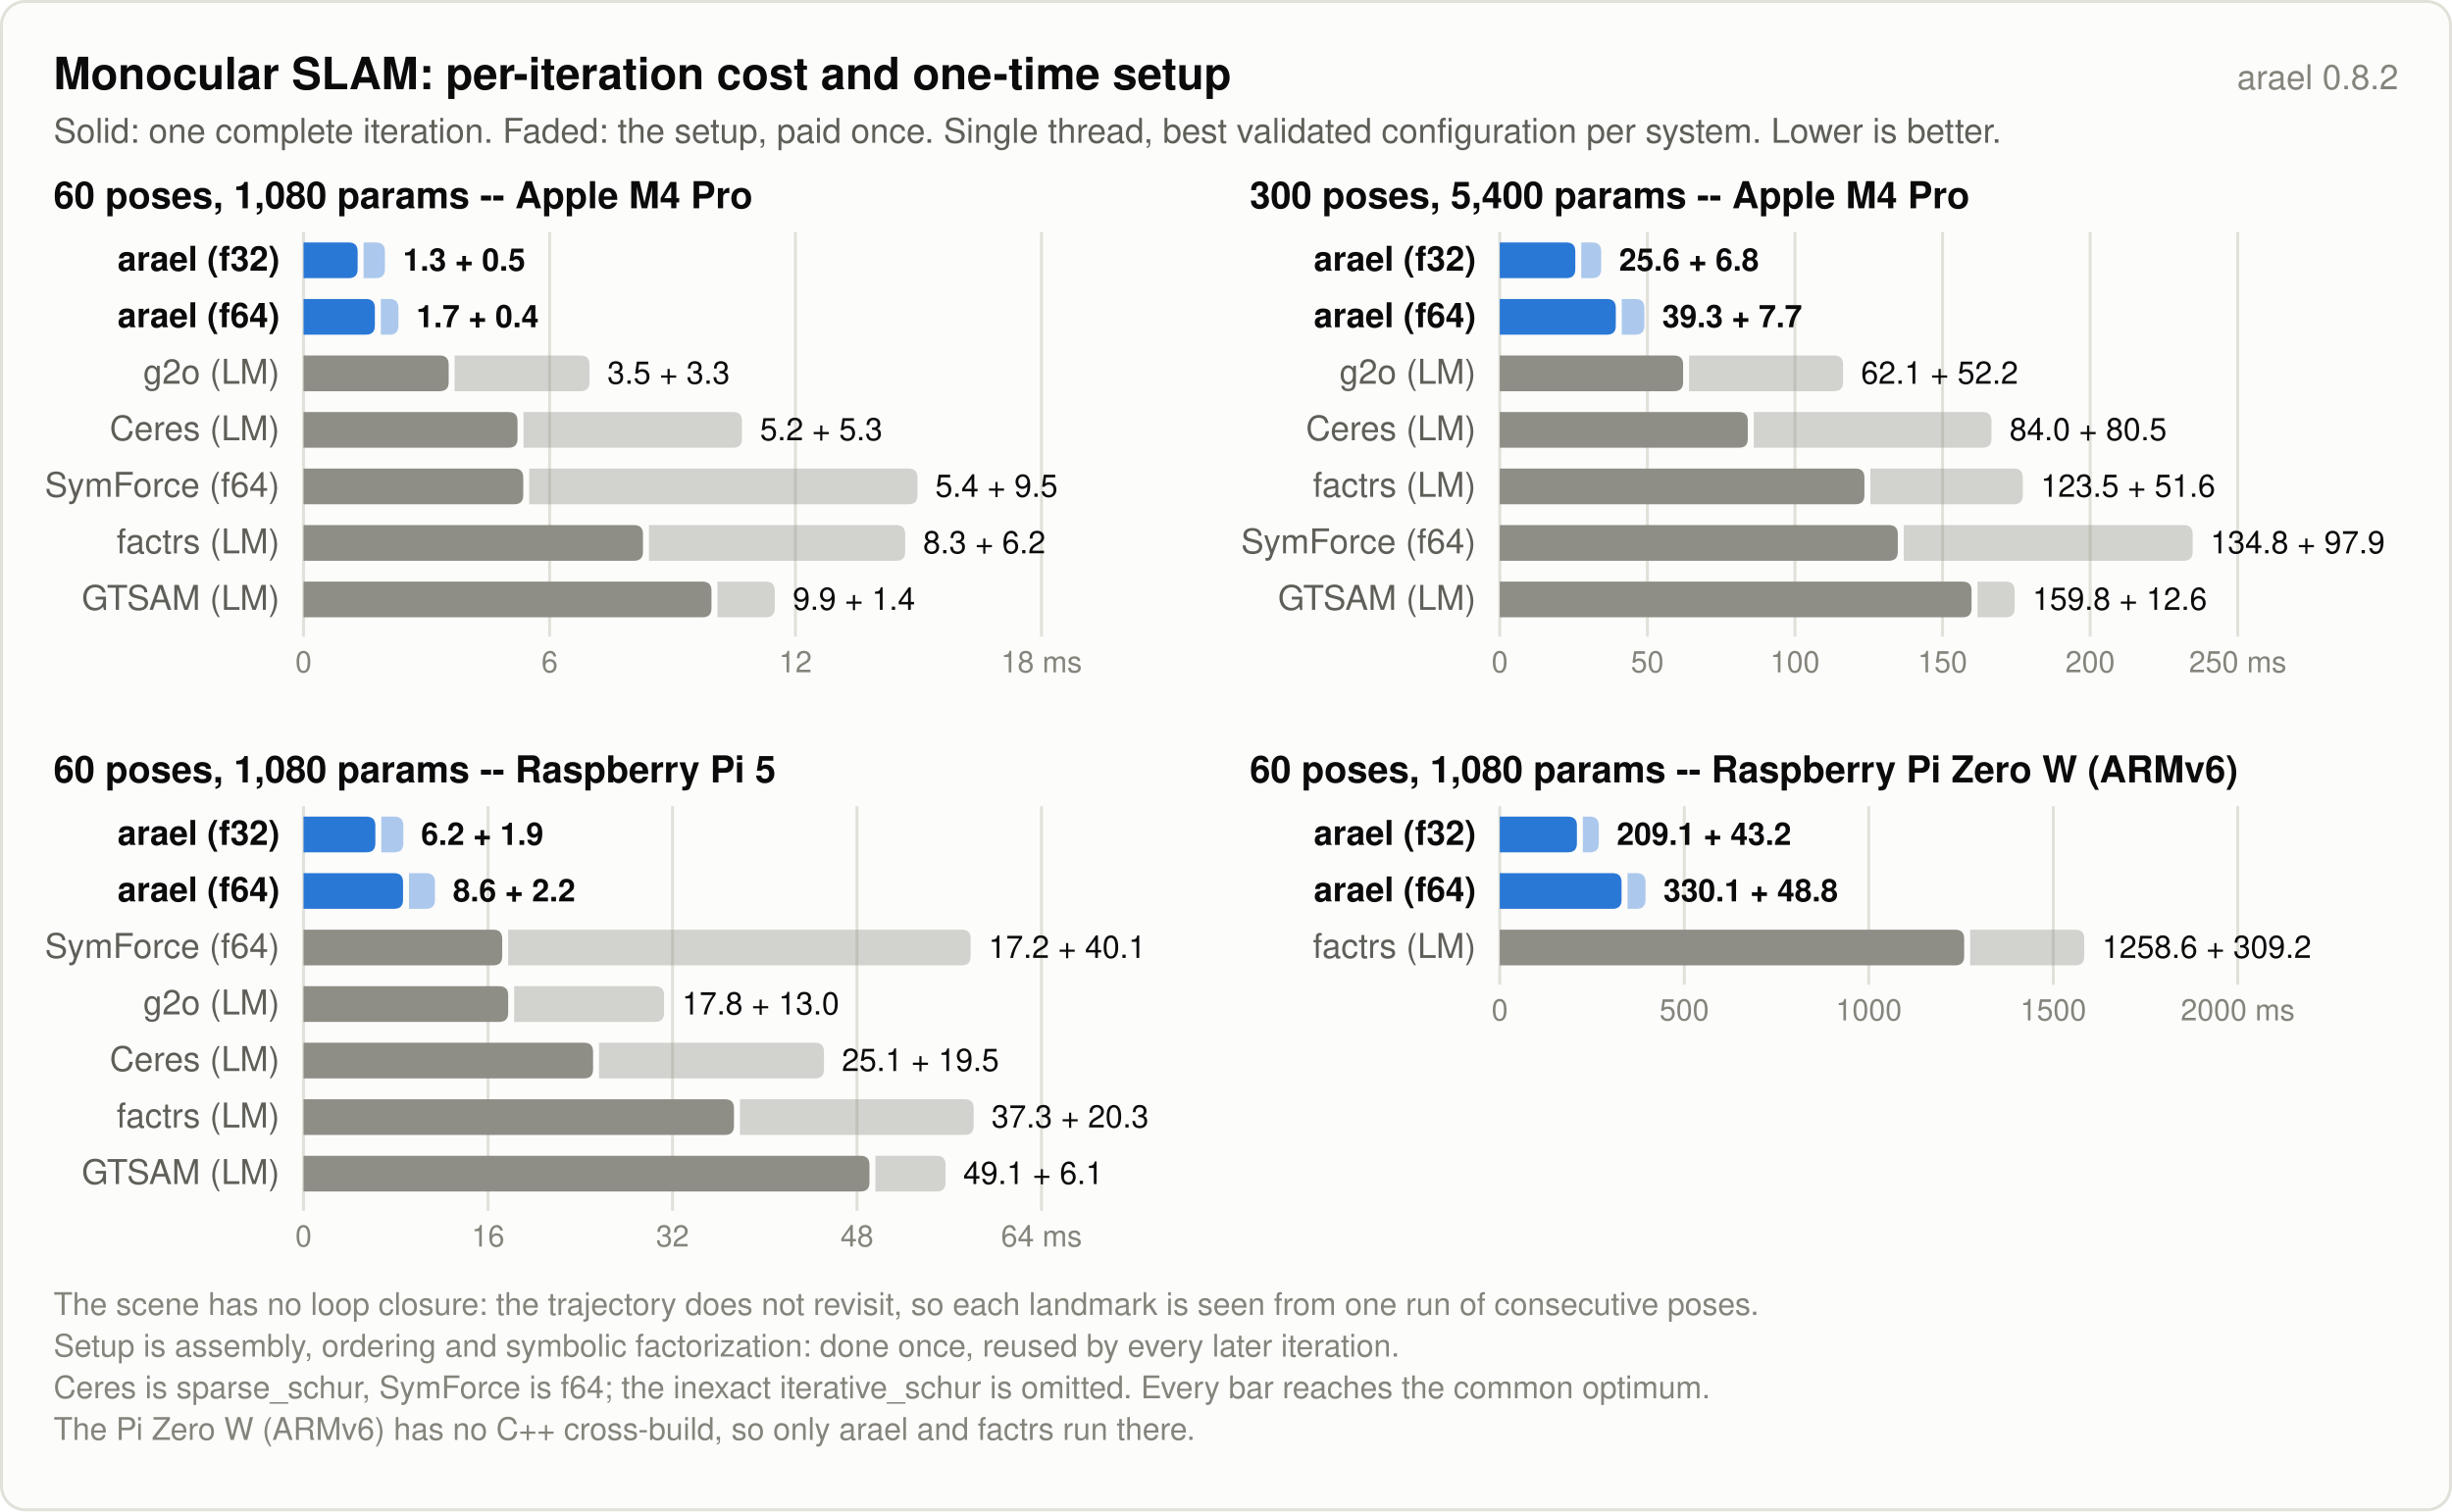
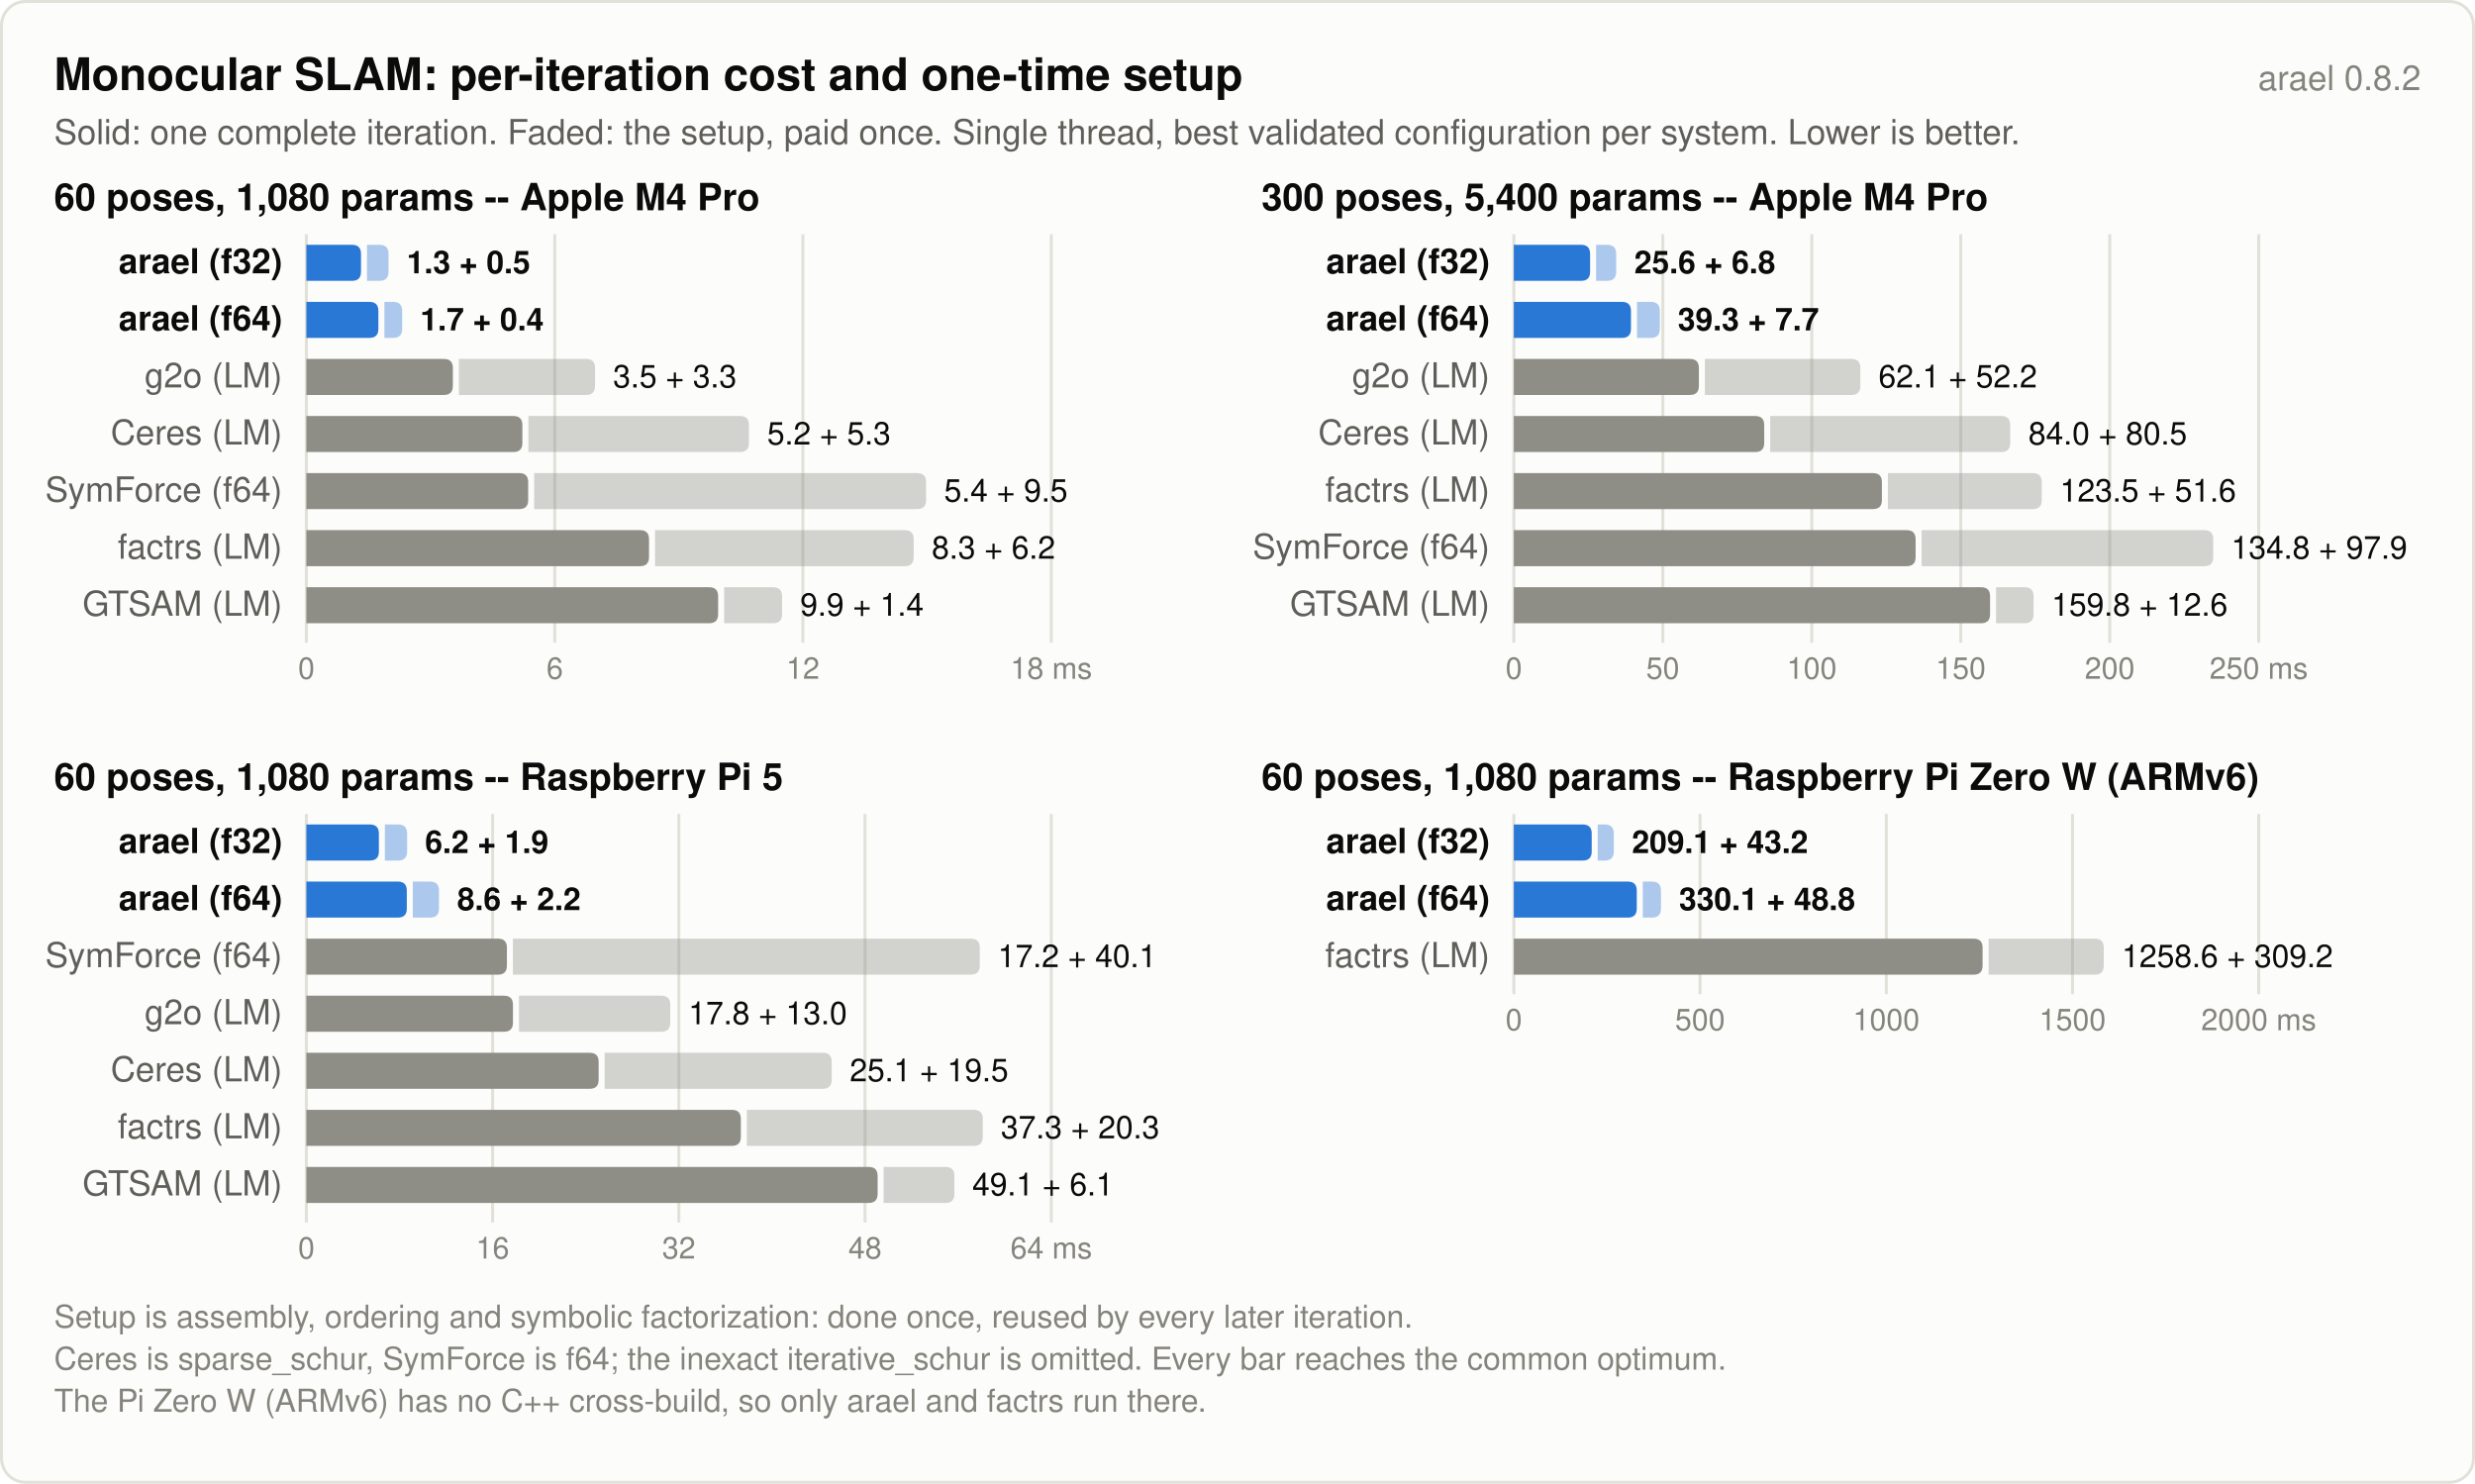
- <svg xmlns="http://www.w3.org/2000/svg" width="824" height="508" viewBox="0 0 824 508" font-family="ui-sans-serif, system-ui, -apple-system, 'Segoe UI', Helvetica, Arial, sans-serif">
-   <rect x="0.5" y="0.5" width="823" height="507" rx="8" fill="#fcfcfb" stroke="#e1e0d9" />
+ <svg xmlns="http://www.w3.org/2000/svg" width="824" height="494" viewBox="0 0 824 494" font-family="ui-sans-serif, system-ui, -apple-system, 'Segoe UI', Helvetica, Arial, sans-serif">
+   <rect x="0.5" y="0.5" width="823" height="493" rx="8" fill="#fcfcfb" stroke="#e1e0d9" />
  <text x="18" y="30" font-size="15" font-weight="600" fill="#0b0b0b">Monocular SLAM: per-iteration cost and one-time setup</text>
  <text x="806" y="30" font-size="11.5" text-anchor="end" fill="#85847c">arael 0.8.2</text>
  <text x="18" y="48" font-size="11.5" fill="#5f5e58">Solid: one complete iteration. Faded: the setup, paid once. Single thread, best validated configuration per system. Lower is better.</text>
  <text x="18" y="70" font-size="12.5" font-weight="600" fill="#0b0b0b">60 poses, 1,080 params -- Apple M4 Pro</text>
  <line x1="102.0" y1="78" x2="102.0" y2="214" stroke="#e1e0d9" stroke-width="1" />
  <text x="102.0" y="226" font-size="10" text-anchor="middle" fill="#85847c">0</text>
  <line x1="184.7" y1="78" x2="184.7" y2="214" stroke="#e1e0d9" stroke-width="1" />
  <text x="184.7" y="226" font-size="10" text-anchor="middle" fill="#85847c">6</text>
  <line x1="267.3" y1="78" x2="267.3" y2="214" stroke="#e1e0d9" stroke-width="1" />
  <text x="267.3" y="226" font-size="10" text-anchor="middle" fill="#85847c">12</text>
  <line x1="350.0" y1="78" x2="350.0" y2="214" stroke="#e1e0d9" stroke-width="1" />
  <text x="350.0" y="226" font-size="10" text-anchor="middle" fill="#85847c">18 ms</text>
  <text x="94" y="91.0" font-size="11.5" text-anchor="end" font-weight="600" fill="#0b0b0b">arael (f32)</text>
  <path d="M102,81.5 L117.187,81.5 Q120.187,81.5 120.187,84.5 L120.187,90.5 Q120.187,93.5 117.187,93.5 L102,93.5 Z" fill="#2a78d6" />
  <path d="M122.187,81.5 L126.351,81.5 Q129.351,81.5 129.351,84.5 L129.351,90.5 Q129.351,93.5 126.351,93.5 L122.187,93.5 Z" fill="#2a78d6" fill-opacity="0.38" />
  <text x="135.4" y="91.0" font-size="10.5" font-weight="600" fill="#0b0b0b">1.3 + 0.5</text>
  <text x="94" y="110.0" font-size="11.5" text-anchor="end" font-weight="600" fill="#0b0b0b">arael (f64)</text>
  <path d="M102,100.5 L122.973,100.5 Q125.973,100.5 125.973,103.5 L125.973,109.5 Q125.973,112.5 122.973,112.5 L102,112.5 Z" fill="#2a78d6" />
  <path d="M127.973,100.5 L130.898,100.5 Q133.898,100.5 133.898,103.5 L133.898,109.5 Q133.898,112.5 130.898,112.5 L127.973,112.5 Z" fill="#2a78d6" fill-opacity="0.38" />
  <text x="139.9" y="110.0" font-size="10.5" font-weight="600" fill="#0b0b0b">1.7 + 0.4</text>
  <text x="94" y="129.0" font-size="11.5" text-anchor="end" fill="#5f5e58">g2o (LM)</text>
  <path d="M102,119.5 L147.773,119.5 Q150.773,119.5 150.773,122.5 L150.773,128.5 Q150.773,131.5 147.773,131.5 L102,131.5 Z" fill="#8f8e86" />
  <path d="M152.773,119.5 L195.102,119.5 Q198.102,119.5 198.102,122.5 L198.102,128.5 Q198.102,131.5 195.102,131.5 L152.773,131.5 Z" fill="#8f8e86" fill-opacity="0.38" />
  <text x="204.1" y="129.0" font-size="10.5" fill="#0b0b0b">3.5 + 3.3</text>
  <text x="94" y="148.0" font-size="11.5" text-anchor="end" fill="#5f5e58">Ceres (LM)</text>
  <path d="M102,138.5 L170.92,138.5 Q173.92,138.5 173.92,141.5 L173.92,147.5 Q173.92,150.5 170.92,150.5 L102,150.5 Z" fill="#8f8e86" />
  <path d="M175.92,138.5 L246.356,138.5 Q249.356,138.5 249.356,141.5 L249.356,147.5 Q249.356,150.5 246.356,150.5 L175.92,150.5 Z" fill="#8f8e86" fill-opacity="0.38" />
  <text x="255.4" y="148.0" font-size="10.5" fill="#0b0b0b">5.2 + 5.3</text>
  <text x="94" y="167.0" font-size="11.5" text-anchor="end" fill="#5f5e58">SymForce (f64)</text>
  <path d="M102,157.5 L172.849,157.5 Q175.849,157.5 175.849,160.5 L175.849,166.5 Q175.849,169.5 172.849,169.5 L102,169.5 Z" fill="#8f8e86" />
  <path d="M177.849,157.5 L305.324,157.5 Q308.324,157.5 308.324,160.5 L308.324,166.5 Q308.324,169.5 305.324,169.5 L177.849,169.5 Z" fill="#8f8e86" fill-opacity="0.38" />
  <text x="314.3" y="167.0" font-size="10.5" fill="#0b0b0b">5.4 + 9.5</text>
  <text x="94" y="186.0" font-size="11.5" text-anchor="end" fill="#5f5e58">factrs (LM)</text>
  <path d="M102,176.5 L213.08,176.5 Q216.08,176.5 216.08,179.5 L216.08,185.5 Q216.08,188.5 213.08,188.5 L102,188.5 Z" fill="#8f8e86" />
  <path d="M218.08,176.5 L301.191,176.5 Q304.191,176.5 304.191,179.5 L304.191,185.5 Q304.191,188.5 301.191,188.5 L218.08,188.5 Z" fill="#8f8e86" fill-opacity="0.38" />
  <text x="310.2" y="186.0" font-size="10.5" fill="#0b0b0b">8.3 + 6.2</text>
  <text x="94" y="205.0" font-size="11.5" text-anchor="end" fill="#5f5e58">GTSAM (LM)</text>
  <path d="M102,195.5 L236.089,195.5 Q239.089,195.5 239.089,198.5 L239.089,204.5 Q239.089,207.5 236.089,207.5 L102,207.5 Z" fill="#8f8e86" />
  <path d="M241.089,195.5 L257.378,195.5 Q260.378,195.5 260.378,198.5 L260.378,204.5 Q260.378,207.5 257.378,207.5 L241.089,207.5 Z" fill="#8f8e86" fill-opacity="0.38" />
  <text x="266.4" y="205.0" font-size="10.5" fill="#0b0b0b">9.9 + 1.4</text>
  <text x="420" y="70" font-size="12.5" font-weight="600" fill="#0b0b0b">300 poses, 5,400 params -- Apple M4 Pro</text>
  <line x1="504.0" y1="78" x2="504.0" y2="214" stroke="#e1e0d9" stroke-width="1" />
  <text x="504.0" y="226" font-size="10" text-anchor="middle" fill="#85847c">0</text>
  <line x1="553.6" y1="78" x2="553.6" y2="214" stroke="#e1e0d9" stroke-width="1" />
  <text x="553.6" y="226" font-size="10" text-anchor="middle" fill="#85847c">50</text>
  <line x1="603.2" y1="78" x2="603.2" y2="214" stroke="#e1e0d9" stroke-width="1" />
  <text x="603.2" y="226" font-size="10" text-anchor="middle" fill="#85847c">100</text>
  <line x1="652.8" y1="78" x2="652.8" y2="214" stroke="#e1e0d9" stroke-width="1" />
  <text x="652.8" y="226" font-size="10" text-anchor="middle" fill="#85847c">150</text>
  <line x1="702.4" y1="78" x2="702.4" y2="214" stroke="#e1e0d9" stroke-width="1" />
  <text x="702.4" y="226" font-size="10" text-anchor="middle" fill="#85847c">200</text>
  <line x1="752.0" y1="78" x2="752.0" y2="214" stroke="#e1e0d9" stroke-width="1" />
  <text x="752.0" y="226" font-size="10" text-anchor="middle" fill="#85847c">250 ms</text>
  <text x="496" y="91.0" font-size="11.5" text-anchor="end" font-weight="600" fill="#0b0b0b">arael (f32)</text>
  <path d="M504,81.5 L526.385,81.5 Q529.385,81.5 529.385,84.5 L529.385,90.5 Q529.385,93.5 526.385,93.5 L504,93.5 Z" fill="#2a78d6" />
  <path d="M531.385,81.5 L535.081,81.5 Q538.081,81.5 538.081,84.5 L538.081,90.5 Q538.081,93.5 535.081,93.5 L531.385,93.5 Z" fill="#2a78d6" fill-opacity="0.38" />
  <text x="544.1" y="91.0" font-size="10.5" font-weight="600" fill="#0b0b0b">25.6 + 6.8</text>
  <text x="496" y="110.0" font-size="11.5" text-anchor="end" font-weight="600" fill="#0b0b0b">arael (f64)</text>
  <path d="M504,100.5 L539.996,100.5 Q542.996,100.5 542.996,103.5 L542.996,109.5 Q542.996,112.5 539.996,112.5 L504,112.5 Z" fill="#2a78d6" />
  <path d="M544.996,100.5 L549.604,100.5 Q552.604,100.5 552.604,103.5 L552.604,109.5 Q552.604,112.5 549.604,112.5 L544.996,112.5 Z" fill="#2a78d6" fill-opacity="0.38" />
  <text x="558.6" y="110.0" font-size="10.5" font-weight="600" fill="#0b0b0b">39.3 + 7.7</text>
  <text x="496" y="129.0" font-size="11.5" text-anchor="end" fill="#5f5e58">g2o (LM)</text>
  <path d="M504,119.5 L562.613,119.5 Q565.613,119.5 565.613,122.5 L565.613,128.5 Q565.613,131.5 562.613,131.5 L504,131.5 Z" fill="#8f8e86" />
  <path d="M567.613,119.5 L616.366,119.5 Q619.366,119.5 619.366,122.5 L619.366,128.5 Q619.366,131.5 616.366,131.5 L567.613,131.5 Z" fill="#8f8e86" fill-opacity="0.38" />
  <text x="625.4" y="129.0" font-size="10.5" fill="#0b0b0b">62.1 + 52.2</text>
  <text x="496" y="148.0" font-size="11.5" text-anchor="end" fill="#5f5e58">Ceres (LM)</text>
  <path d="M504,138.5 L584.358,138.5 Q587.358,138.5 587.358,141.5 L587.358,147.5 Q587.358,150.5 584.358,150.5 L504,150.5 Z" fill="#8f8e86" />
  <path d="M589.358,138.5 L666.253,138.5 Q669.253,138.5 669.253,141.5 L669.253,147.5 Q669.253,150.5 666.253,150.5 L589.358,150.5 Z" fill="#8f8e86" fill-opacity="0.38" />
  <text x="675.3" y="148.0" font-size="10.5" fill="#0b0b0b">84.0 + 80.5</text>
  <text x="496" y="167.0" font-size="11.5" text-anchor="end" fill="#5f5e58">factrs (LM)</text>
  <path d="M504,157.5 L623.542,157.5 Q626.542,157.5 626.542,160.5 L626.542,166.5 Q626.542,169.5 623.542,169.5 L504,169.5 Z" fill="#8f8e86" />
  <path d="M628.542,157.5 L676.759,157.5 Q679.759,157.5 679.759,160.5 L679.759,166.5 Q679.759,169.5 676.759,169.5 L628.542,169.5 Z" fill="#8f8e86" fill-opacity="0.38" />
  <text x="685.8" y="167.0" font-size="10.5" fill="#0b0b0b">123.5 + 51.6</text>
  <text x="496" y="186.0" font-size="11.5" text-anchor="end" fill="#5f5e58">SymForce (f64)</text>
  <path d="M504,176.5 L634.761,176.5 Q637.761,176.5 637.761,179.5 L637.761,185.5 Q637.761,188.5 634.761,188.5 L504,188.5 Z" fill="#8f8e86" />
  <path d="M639.761,176.5 L733.848,176.5 Q736.848,176.5 736.848,179.5 L736.848,185.5 Q736.848,188.5 733.848,188.5 L639.761,188.5 Z" fill="#8f8e86" fill-opacity="0.38" />
  <text x="742.8" y="186.0" font-size="10.5" fill="#0b0b0b">134.8 + 97.9</text>
  <text x="496" y="205.0" font-size="11.5" text-anchor="end" fill="#5f5e58">GTSAM (LM)</text>
  <path d="M504,195.5 L659.551,195.5 Q662.551,195.5 662.551,198.5 L662.551,204.5 Q662.551,207.5 659.551,207.5 L504,207.5 Z" fill="#8f8e86" />
  <path d="M664.551,195.5 L674.031,195.5 Q677.031,195.5 677.031,198.5 L677.031,204.5 Q677.031,207.5 674.031,207.5 L664.551,207.5 Z" fill="#8f8e86" fill-opacity="0.38" />
  <text x="683.0" y="205.0" font-size="10.5" fill="#0b0b0b">159.8 + 12.6</text>
  <text x="18" y="263" font-size="12.5" font-weight="600" fill="#0b0b0b">60 poses, 1,080 params -- Raspberry Pi 5</text>
  <line x1="102.0" y1="271" x2="102.0" y2="407" stroke="#e1e0d9" stroke-width="1" />
  <text x="102.0" y="419" font-size="10" text-anchor="middle" fill="#85847c">0</text>
  <line x1="164.0" y1="271" x2="164.0" y2="407" stroke="#e1e0d9" stroke-width="1" />
  <text x="164.0" y="419" font-size="10" text-anchor="middle" fill="#85847c">16</text>
  <line x1="226.0" y1="271" x2="226.0" y2="407" stroke="#e1e0d9" stroke-width="1" />
  <text x="226.0" y="419" font-size="10" text-anchor="middle" fill="#85847c">32</text>
  <line x1="288.0" y1="271" x2="288.0" y2="407" stroke="#e1e0d9" stroke-width="1" />
  <text x="288.0" y="419" font-size="10" text-anchor="middle" fill="#85847c">48</text>
  <line x1="350.0" y1="271" x2="350.0" y2="407" stroke="#e1e0d9" stroke-width="1" />
  <text x="350.0" y="419" font-size="10" text-anchor="middle" fill="#85847c">64 ms</text>
  <text x="94" y="284.0" font-size="11.5" text-anchor="end" font-weight="600" fill="#0b0b0b">arael (f32)</text>
  <path d="M102,274.5 L123.141,274.5 Q126.141,274.5 126.141,277.5 L126.141,283.5 Q126.141,286.5 123.141,286.5 L102,286.5 Z" fill="#2a78d6" />
  <path d="M128.141,274.5 L132.543,274.5 Q135.543,274.5 135.543,277.5 L135.543,283.5 Q135.543,286.5 132.543,286.5 L128.141,286.5 Z" fill="#2a78d6" fill-opacity="0.38" />
  <text x="141.5" y="284.0" font-size="10.5" font-weight="600" fill="#0b0b0b">6.2 + 1.9</text>
  <text x="94" y="303.0" font-size="11.5" text-anchor="end" font-weight="600" fill="#0b0b0b">arael (f64)</text>
  <path d="M102,293.5 L132.441,293.5 Q135.441,293.5 135.441,296.5 L135.441,302.5 Q135.441,305.5 132.441,305.5 L102,305.5 Z" fill="#2a78d6" />
  <path d="M137.441,293.5 L143.16,293.5 Q146.16,293.5 146.16,296.5 L146.16,302.5 Q146.16,305.5 143.16,305.5 L137.441,305.5 Z" fill="#2a78d6" fill-opacity="0.38" />
  <text x="152.2" y="303.0" font-size="10.5" font-weight="600" fill="#0b0b0b">8.6 + 2.2</text>
  <text x="94" y="322.0" font-size="11.5" text-anchor="end" fill="#5f5e58">SymForce (f64)</text>
  <path d="M102,312.5 L165.766,312.5 Q168.766,312.5 168.766,315.5 L168.766,321.5 Q168.766,324.5 165.766,324.5 L102,324.5 Z" fill="#8f8e86" />
  <path d="M170.766,312.5 L323.192,312.5 Q326.192,312.5 326.192,315.5 L326.192,321.5 Q326.192,324.5 323.192,324.5 L170.766,324.5 Z" fill="#8f8e86" fill-opacity="0.38" />
  <text x="332.2" y="322.0" font-size="10.5" fill="#0b0b0b">17.2 + 40.1</text>
  <text x="94" y="341.0" font-size="11.5" text-anchor="end" fill="#5f5e58">g2o (LM)</text>
  <path d="M102,331.5 L167.781,331.5 Q170.781,331.5 170.781,334.5 L170.781,340.5 Q170.781,343.5 167.781,343.5 L102,343.5 Z" fill="#8f8e86" />
  <path d="M172.781,331.5 L220.156,331.5 Q223.156,331.5 223.156,334.5 L223.156,340.5 Q223.156,343.5 220.156,343.5 L172.781,343.5 Z" fill="#8f8e86" fill-opacity="0.38" />
  <text x="229.2" y="341.0" font-size="10.5" fill="#0b0b0b">17.8 + 13.0</text>
  <text x="94" y="360.0" font-size="11.5" text-anchor="end" fill="#5f5e58">Ceres (LM)</text>
  <path d="M102,350.5 L196.301,350.5 Q199.301,350.5 199.301,353.5 L199.301,359.5 Q199.301,362.5 196.301,362.5 L102,362.5 Z" fill="#8f8e86" />
  <path d="M201.301,350.5 L273.902,350.5 Q276.902,350.5 276.902,353.5 L276.902,359.5 Q276.902,362.5 273.902,362.5 L201.301,362.5 Z" fill="#8f8e86" fill-opacity="0.38" />
  <text x="282.9" y="360.0" font-size="10.5" fill="#0b0b0b">25.1 + 19.5</text>
  <text x="94" y="379.0" font-size="11.5" text-anchor="end" fill="#5f5e58">factrs (LM)</text>
  <path d="M102,369.5 L243.654,369.5 Q246.654,369.5 246.654,372.5 L246.654,378.5 Q246.654,381.5 243.654,381.5 L102,381.5 Z" fill="#8f8e86" />
  <path d="M248.654,369.5 L324.2,369.5 Q327.2,369.5 327.2,372.5 L327.2,378.5 Q327.2,381.5 324.2,381.5 L248.654,381.5 Z" fill="#8f8e86" fill-opacity="0.38" />
  <text x="333.2" y="379.0" font-size="10.5" fill="#0b0b0b">37.3 + 20.3</text>
  <text x="94" y="398.0" font-size="11.5" text-anchor="end" fill="#5f5e58">GTSAM (LM)</text>
  <path d="M102,388.5 L289.185,388.5 Q292.185,388.5 292.185,391.5 L292.185,397.5 Q292.185,400.5 289.185,400.5 L102,400.5 Z" fill="#8f8e86" />
  <path d="M294.185,388.5 L314.745,388.5 Q317.745,388.5 317.745,391.5 L317.745,397.5 Q317.745,400.5 314.745,400.5 L294.185,400.5 Z" fill="#8f8e86" fill-opacity="0.38" />
  <text x="323.7" y="398.0" font-size="10.5" fill="#0b0b0b">49.1 + 6.1</text>
  <text x="420" y="263" font-size="12.5" font-weight="600" fill="#0b0b0b">60 poses, 1,080 params -- Raspberry Pi Zero W (ARMv6)</text>
  <line x1="504.0" y1="271" x2="504.0" y2="331" stroke="#e1e0d9" stroke-width="1" />
  <text x="504.0" y="343" font-size="10" text-anchor="middle" fill="#85847c">0</text>
  <line x1="566.0" y1="271" x2="566.0" y2="331" stroke="#e1e0d9" stroke-width="1" />
  <text x="566.0" y="343" font-size="10" text-anchor="middle" fill="#85847c">500</text>
  <line x1="628.0" y1="271" x2="628.0" y2="331" stroke="#e1e0d9" stroke-width="1" />
  <text x="628.0" y="343" font-size="10" text-anchor="middle" fill="#85847c">1000</text>
  <line x1="690.0" y1="271" x2="690.0" y2="331" stroke="#e1e0d9" stroke-width="1" />
  <text x="690.0" y="343" font-size="10" text-anchor="middle" fill="#85847c">1500</text>
  <line x1="752.0" y1="271" x2="752.0" y2="331" stroke="#e1e0d9" stroke-width="1" />
  <text x="752.0" y="343" font-size="10" text-anchor="middle" fill="#85847c">2000 ms</text>
  <text x="496" y="284.0" font-size="11.5" text-anchor="end" font-weight="600" fill="#0b0b0b">arael (f32)</text>
  <path d="M504,274.5 L526.928,274.5 Q529.928,274.5 529.928,277.5 L529.928,283.5 Q529.928,286.5 526.928,286.5 L504,286.5 Z" fill="#2a78d6" />
  <path d="M531.928,274.5 L534.289,274.5 Q537.289,274.5 537.289,277.5 L537.289,283.5 Q537.289,286.5 534.289,286.5 L531.928,286.5 Z" fill="#2a78d6" fill-opacity="0.38" />
  <text x="543.3" y="284.0" font-size="10.5" font-weight="600" fill="#0b0b0b">209.1 + 43.2</text>
  <text x="496" y="303.0" font-size="11.5" text-anchor="end" font-weight="600" fill="#0b0b0b">arael (f64)</text>
  <path d="M504,293.5 L541.929,293.5 Q544.929,293.5 544.929,296.5 L544.929,302.5 Q544.929,305.5 541.929,305.5 L504,305.5 Z" fill="#2a78d6" />
  <path d="M546.929,293.5 L549.982,293.5 Q552.982,293.5 552.982,296.5 L552.982,302.5 Q552.982,305.5 549.982,305.5 L546.929,305.5 Z" fill="#2a78d6" fill-opacity="0.38" />
  <text x="559.0" y="303.0" font-size="10.5" font-weight="600" fill="#0b0b0b">330.1 + 48.8</text>
  <text x="496" y="322.0" font-size="11.5" text-anchor="end" fill="#5f5e58">factrs (LM)</text>
  <path d="M504,312.5 L657.064,312.5 Q660.064,312.5 660.064,315.5 L660.064,321.5 Q660.064,324.5 657.064,324.5 L504,324.5 Z" fill="#8f8e86" />
  <path d="M662.064,312.5 L697.403,312.5 Q700.403,312.5 700.403,315.5 L700.403,321.5 Q700.403,324.5 697.403,324.5 L662.064,324.5 Z" fill="#8f8e86" fill-opacity="0.38" />
  <text x="706.4" y="322.0" font-size="10.5" fill="#0b0b0b">1258.6 + 309.2</text>
-   <text x="18" y="442" font-size="10.5" fill="#85847c">The scene has no loop closure: the trajectory does not revisit, so each landmark is seen from one run of consecutive poses.</text>
-   <text x="18" y="456" font-size="10.5" fill="#85847c">Setup is assembly, ordering and symbolic factorization: done once, reused by every later iteration.</text>
-   <text x="18" y="470" font-size="10.5" fill="#85847c">Ceres is sparse_schur, SymForce is f64; the inexact iterative_schur is omitted. Every bar reaches the common optimum.</text>
-   <text x="18" y="484" font-size="10.5" fill="#85847c">The Pi Zero W (ARMv6) has no C++ cross-build, so only arael and factrs run there.</text>
+   <text x="18" y="442" font-size="10.5" fill="#85847c">Setup is assembly, ordering and symbolic factorization: done once, reused by every later iteration.</text>
+   <text x="18" y="456" font-size="10.5" fill="#85847c">Ceres is sparse_schur, SymForce is f64; the inexact iterative_schur is omitted. Every bar reaches the common optimum.</text>
+   <text x="18" y="470" font-size="10.5" fill="#85847c">The Pi Zero W (ARMv6) has no C++ cross-build, so only arael and factrs run there.</text>
</svg>
